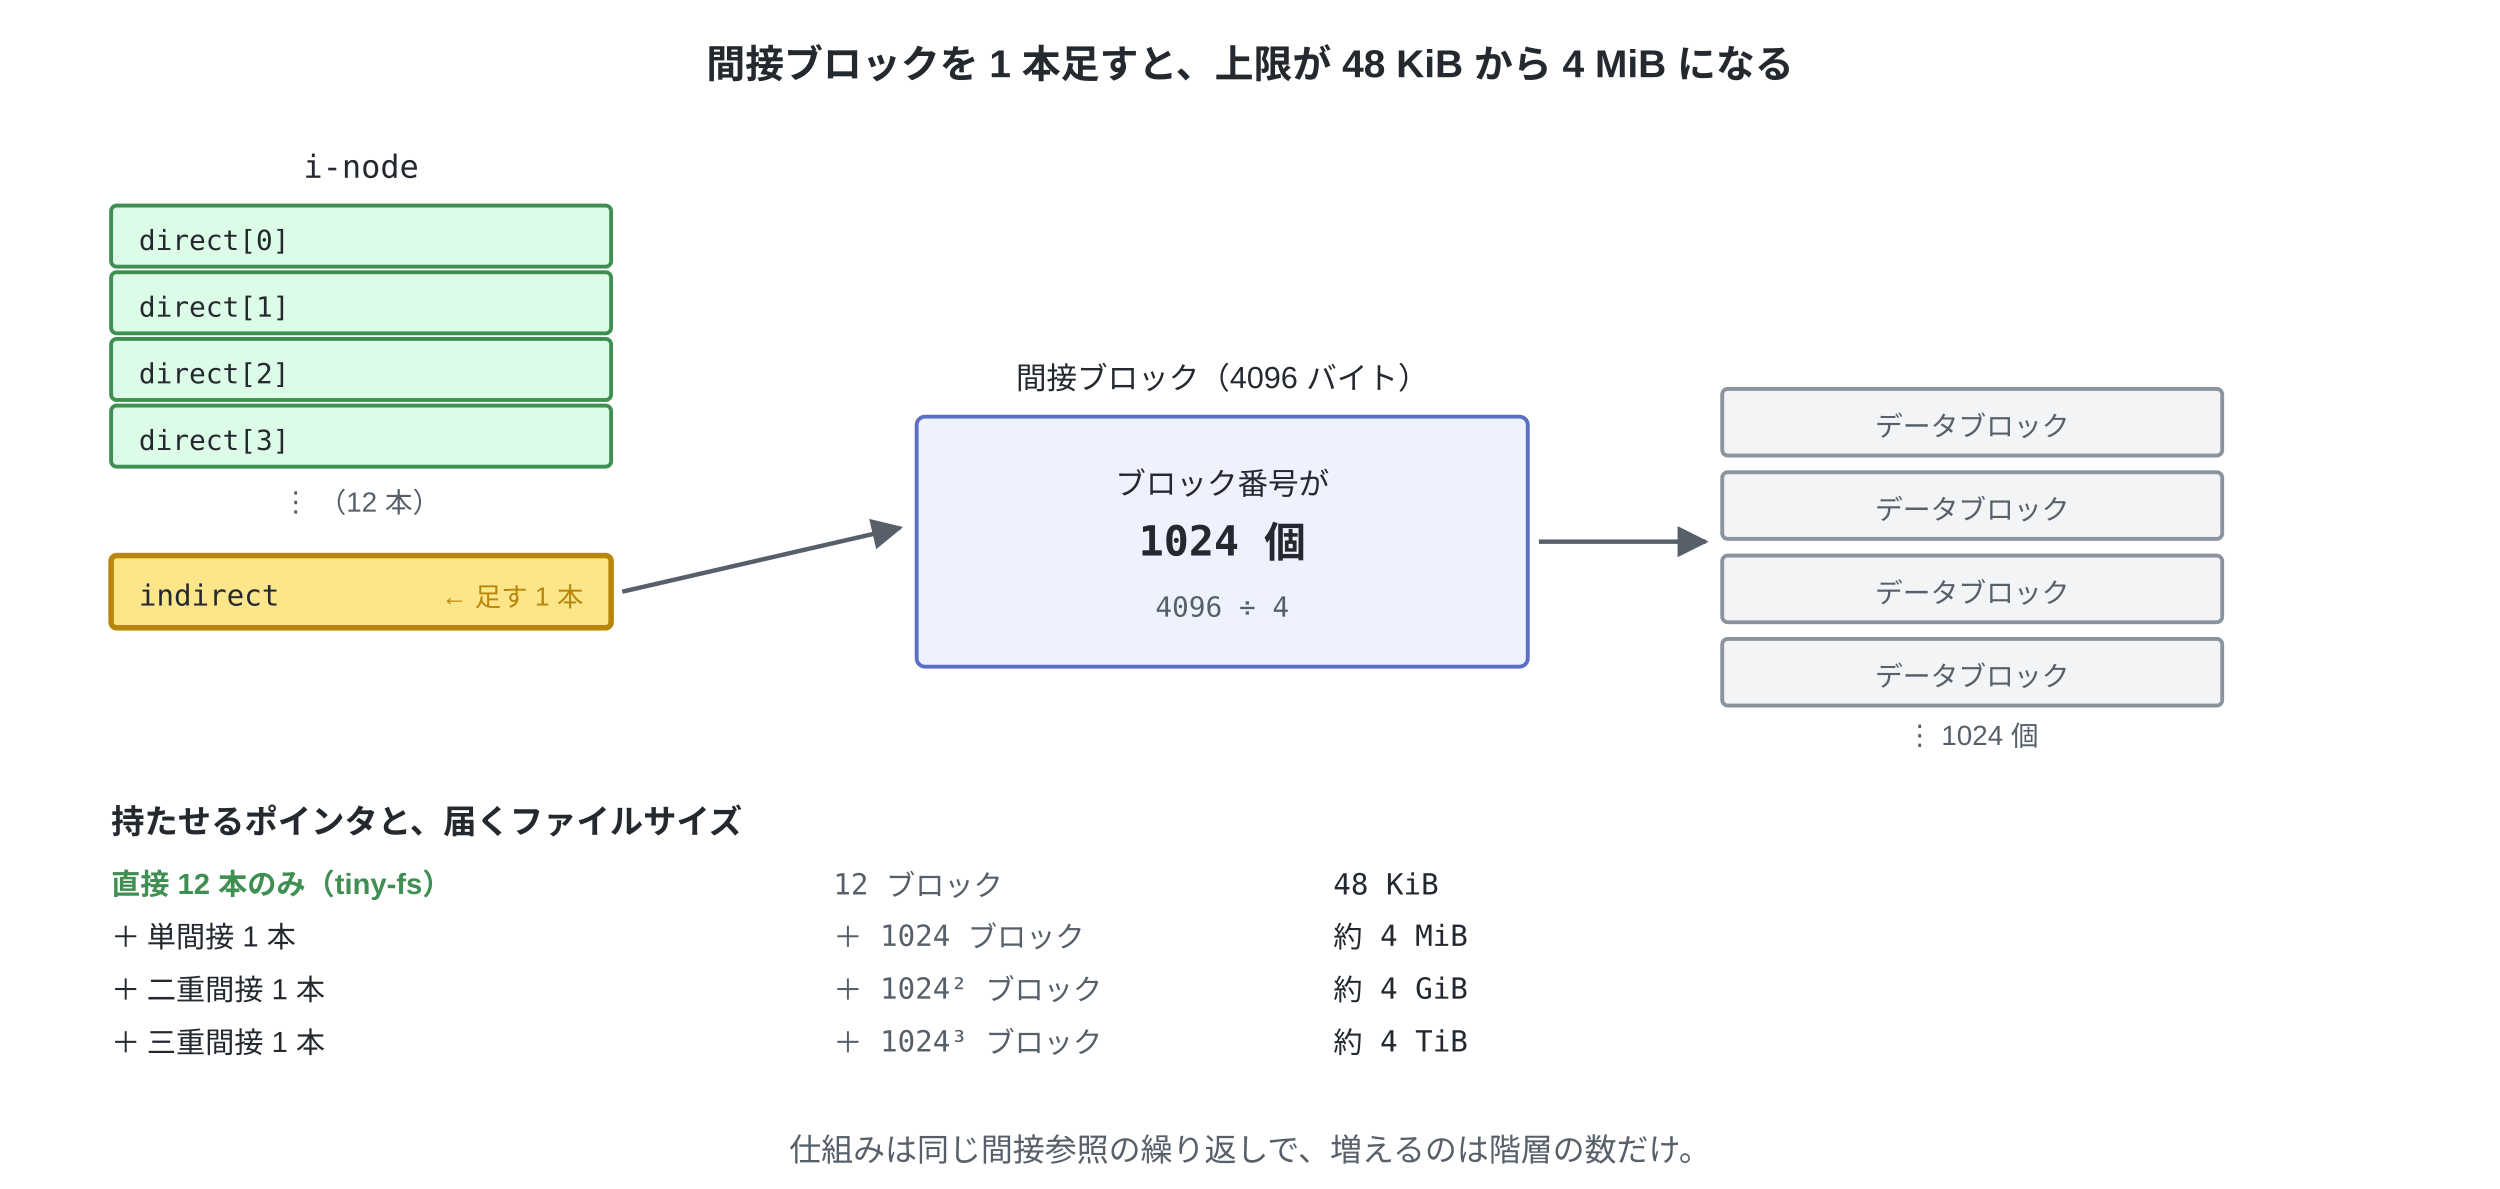
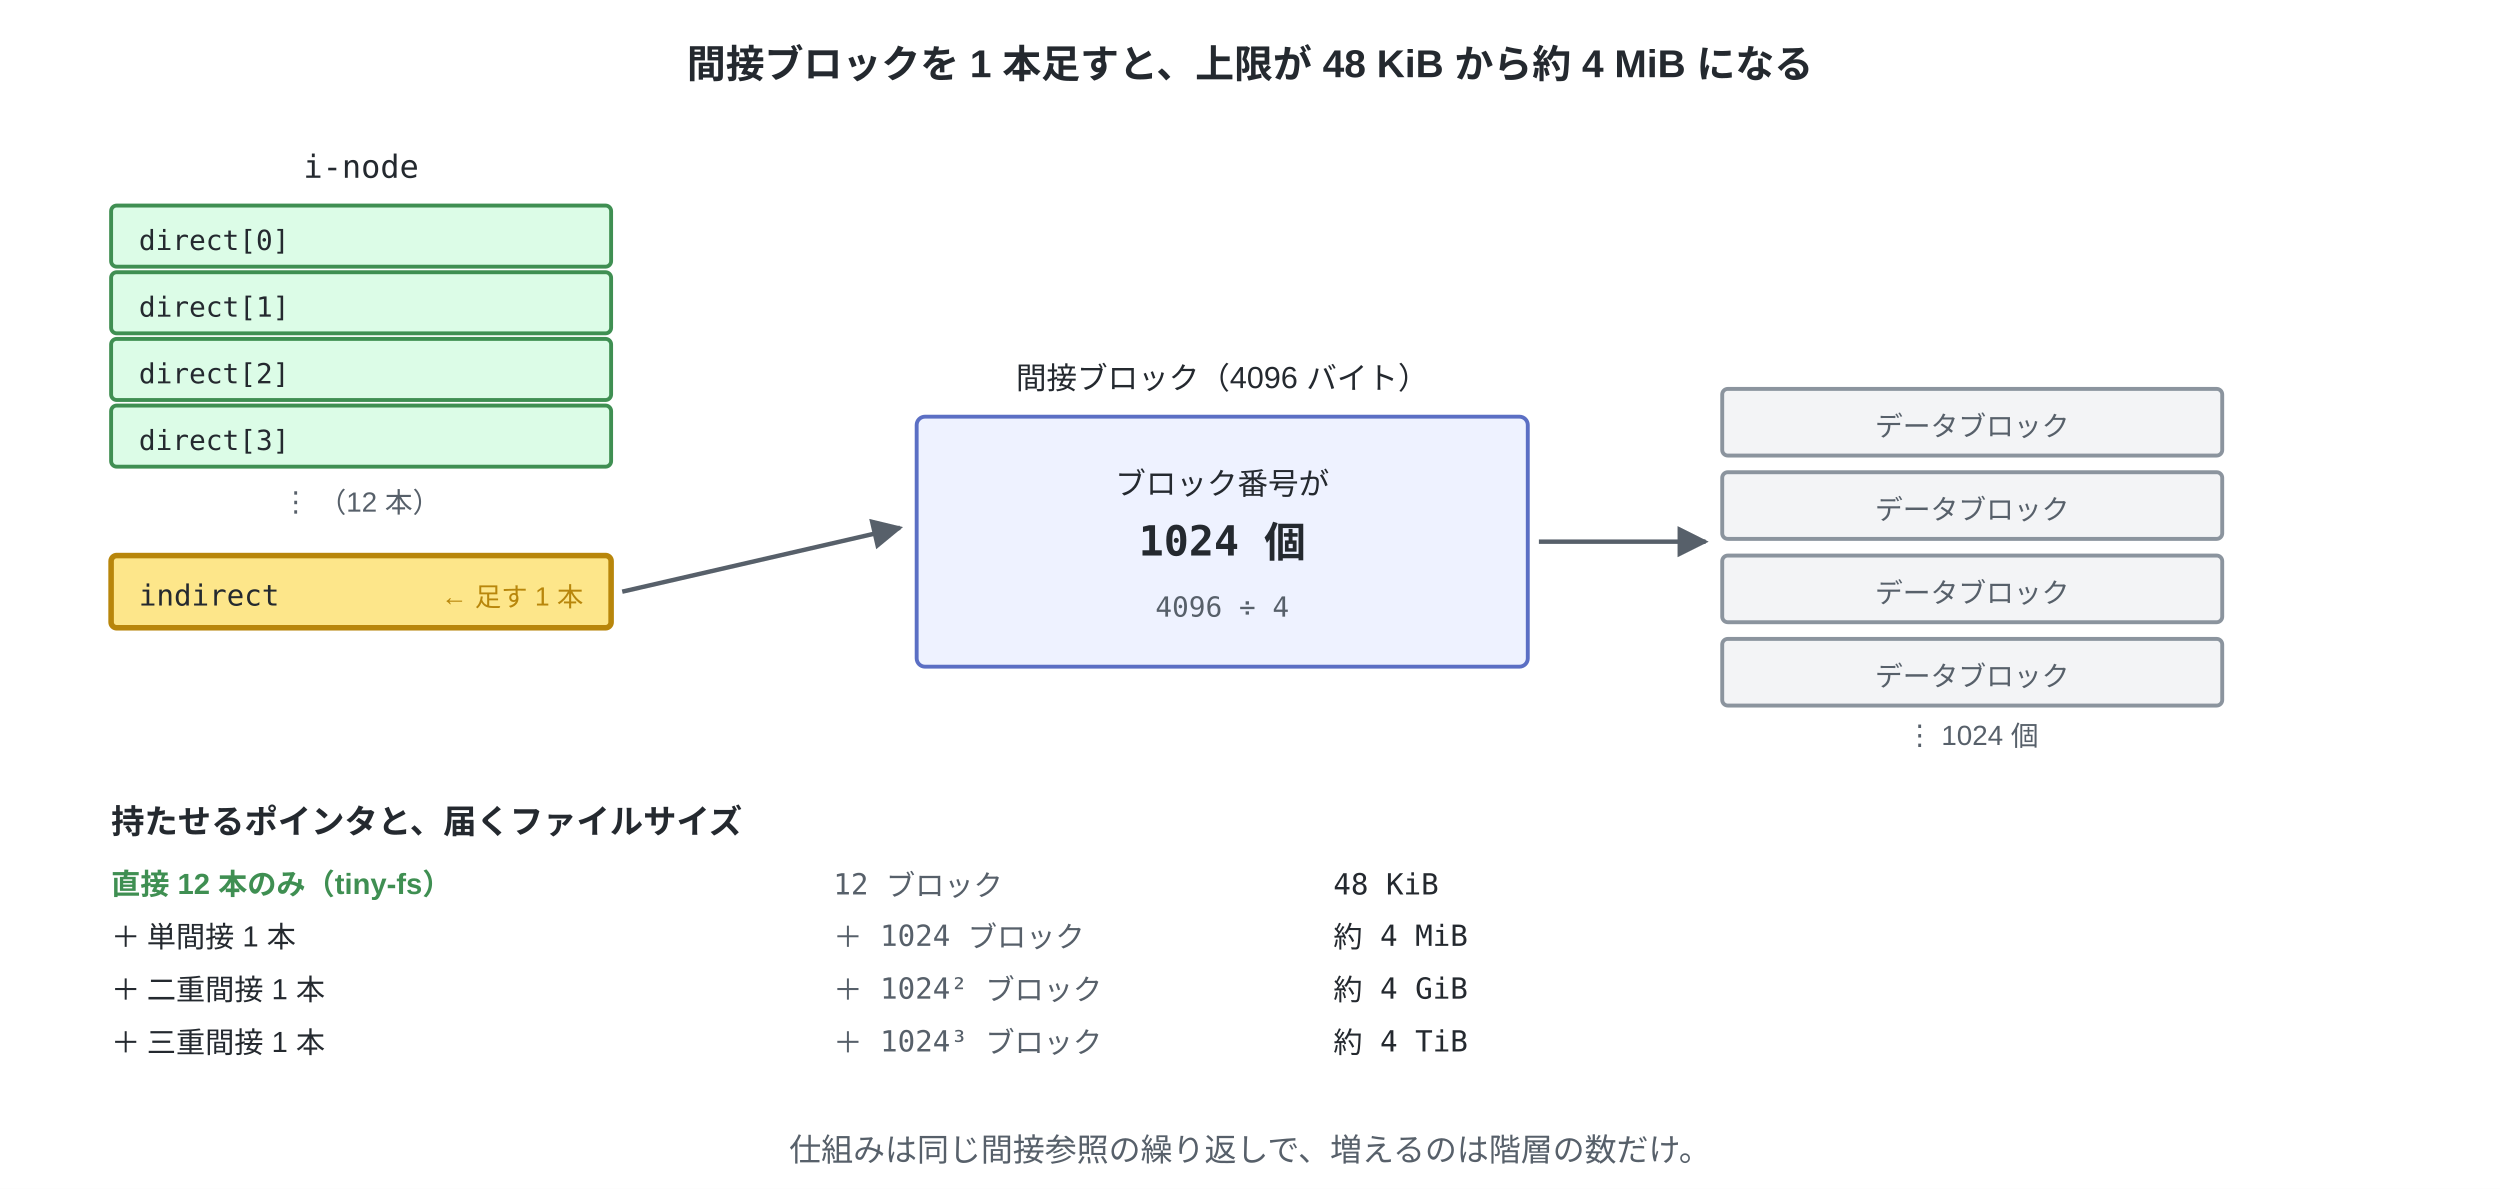
<svg xmlns="http://www.w3.org/2000/svg" width="900" height="428" viewBox="0 0 900 428" role="img" font-family="Helvetica Neue, Arial, Hiragino Sans, Noto Sans JP, sans-serif">
  <rect x="0" y="0" width="900" height="428" fill="#ffffff" />
  <defs>
    <marker id="a" viewBox="0 0 10 10" refX="9" refY="5" markerWidth="7" markerHeight="7" orient="auto-start-reverse">
      <path d="M 0 0 L 10 5 L 0 10 z" fill="#57606a" />
    </marker>
  </defs>
-   <text x="450.0" y="28" font-size="14" fill="#24292f" text-anchor="middle" font-family="Helvetica Neue, Arial, Hiragino Sans, Noto Sans JP, sans-serif" font-weight="bold">間接ブロックを 1 本足すと、上限が 48 KiB から 4 MiB になる</text>
+   <text x="450.0" y="28" font-size="14" fill="#24292f" text-anchor="middle" font-family="Helvetica Neue, Arial, Hiragino Sans, Noto Sans JP, sans-serif" font-weight="bold">間接ブロックを 1 本足すと、上限が 48 KiB から約 4 MiB になる</text>
  <text x="130.0" y="64" font-size="11.5" fill="#24292f" text-anchor="middle" font-family="SFMono-Regular, Menlo, Consolas, monospace" font-weight="normal">i-node</text>
  <rect x="40" y="74" width="180" height="22" rx="2" fill="#dcfce7" stroke="#3f8f52" stroke-width="1.4" />
  <text x="50" y="90" font-size="10" fill="#24292f" text-anchor="start" font-family="SFMono-Regular, Menlo, Consolas, monospace" font-weight="normal">direct[0]</text>
  <rect x="40" y="98" width="180" height="22" rx="2" fill="#dcfce7" stroke="#3f8f52" stroke-width="1.4" />
  <text x="50" y="114" font-size="10" fill="#24292f" text-anchor="start" font-family="SFMono-Regular, Menlo, Consolas, monospace" font-weight="normal">direct[1]</text>
  <rect x="40" y="122" width="180" height="22" rx="2" fill="#dcfce7" stroke="#3f8f52" stroke-width="1.4" />
  <text x="50" y="138" font-size="10" fill="#24292f" text-anchor="start" font-family="SFMono-Regular, Menlo, Consolas, monospace" font-weight="normal">direct[2]</text>
  <rect x="40" y="146" width="180" height="22" rx="2" fill="#dcfce7" stroke="#3f8f52" stroke-width="1.4" />
  <text x="50" y="162" font-size="10" fill="#24292f" text-anchor="start" font-family="SFMono-Regular, Menlo, Consolas, monospace" font-weight="normal">direct[3]</text>
  <text x="130.0" y="184" font-size="10" fill="#57606a" text-anchor="middle" font-family="Helvetica Neue, Arial, Hiragino Sans, Noto Sans JP, sans-serif" font-weight="normal">⋮  （12 本）</text>
  <rect x="40" y="200" width="180" height="26" rx="2" fill="#fde68a" stroke="#b8860b" stroke-width="2" />
  <text x="50" y="218" font-size="10.5" fill="#24292f" text-anchor="start" font-family="SFMono-Regular, Menlo, Consolas, monospace" font-weight="normal">indirect</text>
  <text x="210" y="218" font-size="9.5" fill="#b8860b" text-anchor="end" font-family="Helvetica Neue, Arial, Hiragino Sans, Noto Sans JP, sans-serif" font-weight="normal">← 足す 1 本</text>
  <path d="M 224 213 L 324 190" stroke="#57606a" stroke-width="1.6" fill="none" marker-end="url(#a)" />
  <rect x="330" y="150" width="220" height="90" rx="3" fill="#eef2ff" stroke="#5b6fc4" stroke-width="1.4" />
  <text x="440.0" y="140" font-size="11" fill="#24292f" text-anchor="middle" font-family="Helvetica Neue, Arial, Hiragino Sans, Noto Sans JP, sans-serif" font-weight="normal">間接ブロック（4096 バイト）</text>
  <text x="440.0" y="178" font-size="11" fill="#24292f" text-anchor="middle" font-family="Helvetica Neue, Arial, Hiragino Sans, Noto Sans JP, sans-serif" font-weight="normal">ブロック番号が</text>
  <text x="440.0" y="200" font-size="15" fill="#24292f" text-anchor="middle" font-family="SFMono-Regular, Menlo, Consolas, monospace" font-weight="bold">1024 個</text>
  <text x="440.0" y="222" font-size="10" fill="#57606a" text-anchor="middle" font-family="SFMono-Regular, Menlo, Consolas, monospace" font-weight="normal">4096 ÷ 4</text>
  <path d="M 554 195 L 614 195" stroke="#57606a" stroke-width="1.6" fill="none" marker-end="url(#a)" />
  <rect x="620" y="140" width="180" height="24" rx="2" fill="#f3f4f6" stroke="#8b949e" stroke-width="1.4" />
  <text x="710" y="157" font-size="10" fill="#57606a" text-anchor="middle" font-family="Helvetica Neue, Arial, Hiragino Sans, Noto Sans JP, sans-serif" font-weight="normal">データブロック</text>
  <rect x="620" y="170" width="180" height="24" rx="2" fill="#f3f4f6" stroke="#8b949e" stroke-width="1.4" />
  <text x="710" y="187" font-size="10" fill="#57606a" text-anchor="middle" font-family="Helvetica Neue, Arial, Hiragino Sans, Noto Sans JP, sans-serif" font-weight="normal">データブロック</text>
  <rect x="620" y="200" width="180" height="24" rx="2" fill="#f3f4f6" stroke="#8b949e" stroke-width="1.4" />
  <text x="710" y="217" font-size="10" fill="#57606a" text-anchor="middle" font-family="Helvetica Neue, Arial, Hiragino Sans, Noto Sans JP, sans-serif" font-weight="normal">データブロック</text>
  <rect x="620" y="230" width="180" height="24" rx="2" fill="#f3f4f6" stroke="#8b949e" stroke-width="1.4" />
  <text x="710" y="247" font-size="10" fill="#57606a" text-anchor="middle" font-family="Helvetica Neue, Arial, Hiragino Sans, Noto Sans JP, sans-serif" font-weight="normal">データブロック</text>
  <text x="710" y="268" font-size="10" fill="#57606a" text-anchor="middle" font-family="Helvetica Neue, Arial, Hiragino Sans, Noto Sans JP, sans-serif" font-weight="normal">⋮  1024 個</text>
  <text x="40" y="300" font-size="12" fill="#24292f" text-anchor="start" font-family="Helvetica Neue, Arial, Hiragino Sans, Noto Sans JP, sans-serif" font-weight="bold">持たせるポインタと、届くファイルサイズ</text>
  <text x="40" y="322" font-size="10.5" fill="#3f8f52" text-anchor="start" font-family="Helvetica Neue, Arial, Hiragino Sans, Noto Sans JP, sans-serif" font-weight="bold">直接 12 本のみ（tiny-fs）</text>
  <text x="300" y="322" font-size="10.5" fill="#57606a" text-anchor="start" font-family="SFMono-Regular, Menlo, Consolas, monospace" font-weight="normal">12 ブロック</text>
  <text x="480" y="322" font-size="10.5" fill="#24292f" text-anchor="start" font-family="SFMono-Regular, Menlo, Consolas, monospace" font-weight="normal">48 KiB</text>
  <text x="40" y="341" font-size="10.5" fill="#24292f" text-anchor="start" font-family="Helvetica Neue, Arial, Hiragino Sans, Noto Sans JP, sans-serif" font-weight="normal">＋ 単間接 1 本</text>
  <text x="300" y="341" font-size="10.5" fill="#57606a" text-anchor="start" font-family="SFMono-Regular, Menlo, Consolas, monospace" font-weight="normal">＋ 1024 ブロック</text>
  <text x="480" y="341" font-size="10.5" fill="#24292f" text-anchor="start" font-family="SFMono-Regular, Menlo, Consolas, monospace" font-weight="normal">約 4 MiB</text>
  <text x="40" y="360" font-size="10.5" fill="#24292f" text-anchor="start" font-family="Helvetica Neue, Arial, Hiragino Sans, Noto Sans JP, sans-serif" font-weight="normal">＋ 二重間接 1 本</text>
  <text x="300" y="360" font-size="10.5" fill="#57606a" text-anchor="start" font-family="SFMono-Regular, Menlo, Consolas, monospace" font-weight="normal">＋ 1024² ブロック</text>
  <text x="480" y="360" font-size="10.5" fill="#24292f" text-anchor="start" font-family="SFMono-Regular, Menlo, Consolas, monospace" font-weight="normal">約 4 GiB</text>
  <text x="40" y="379" font-size="10.5" fill="#24292f" text-anchor="start" font-family="Helvetica Neue, Arial, Hiragino Sans, Noto Sans JP, sans-serif" font-weight="normal">＋ 三重間接 1 本</text>
  <text x="300" y="379" font-size="10.5" fill="#57606a" text-anchor="start" font-family="SFMono-Regular, Menlo, Consolas, monospace" font-weight="normal">＋ 1024³ ブロック</text>
  <text x="480" y="379" font-size="10.5" fill="#24292f" text-anchor="start" font-family="SFMono-Regular, Menlo, Consolas, monospace" font-weight="normal">約 4 TiB</text>
  <text x="450.0" y="418" font-size="11.5" fill="#57606a" text-anchor="middle" font-family="Helvetica Neue, Arial, Hiragino Sans, Noto Sans JP, sans-serif" font-weight="normal">仕組みは同じ間接参照の繰り返しで、増えるのは階層の数だけ。</text>
</svg>
